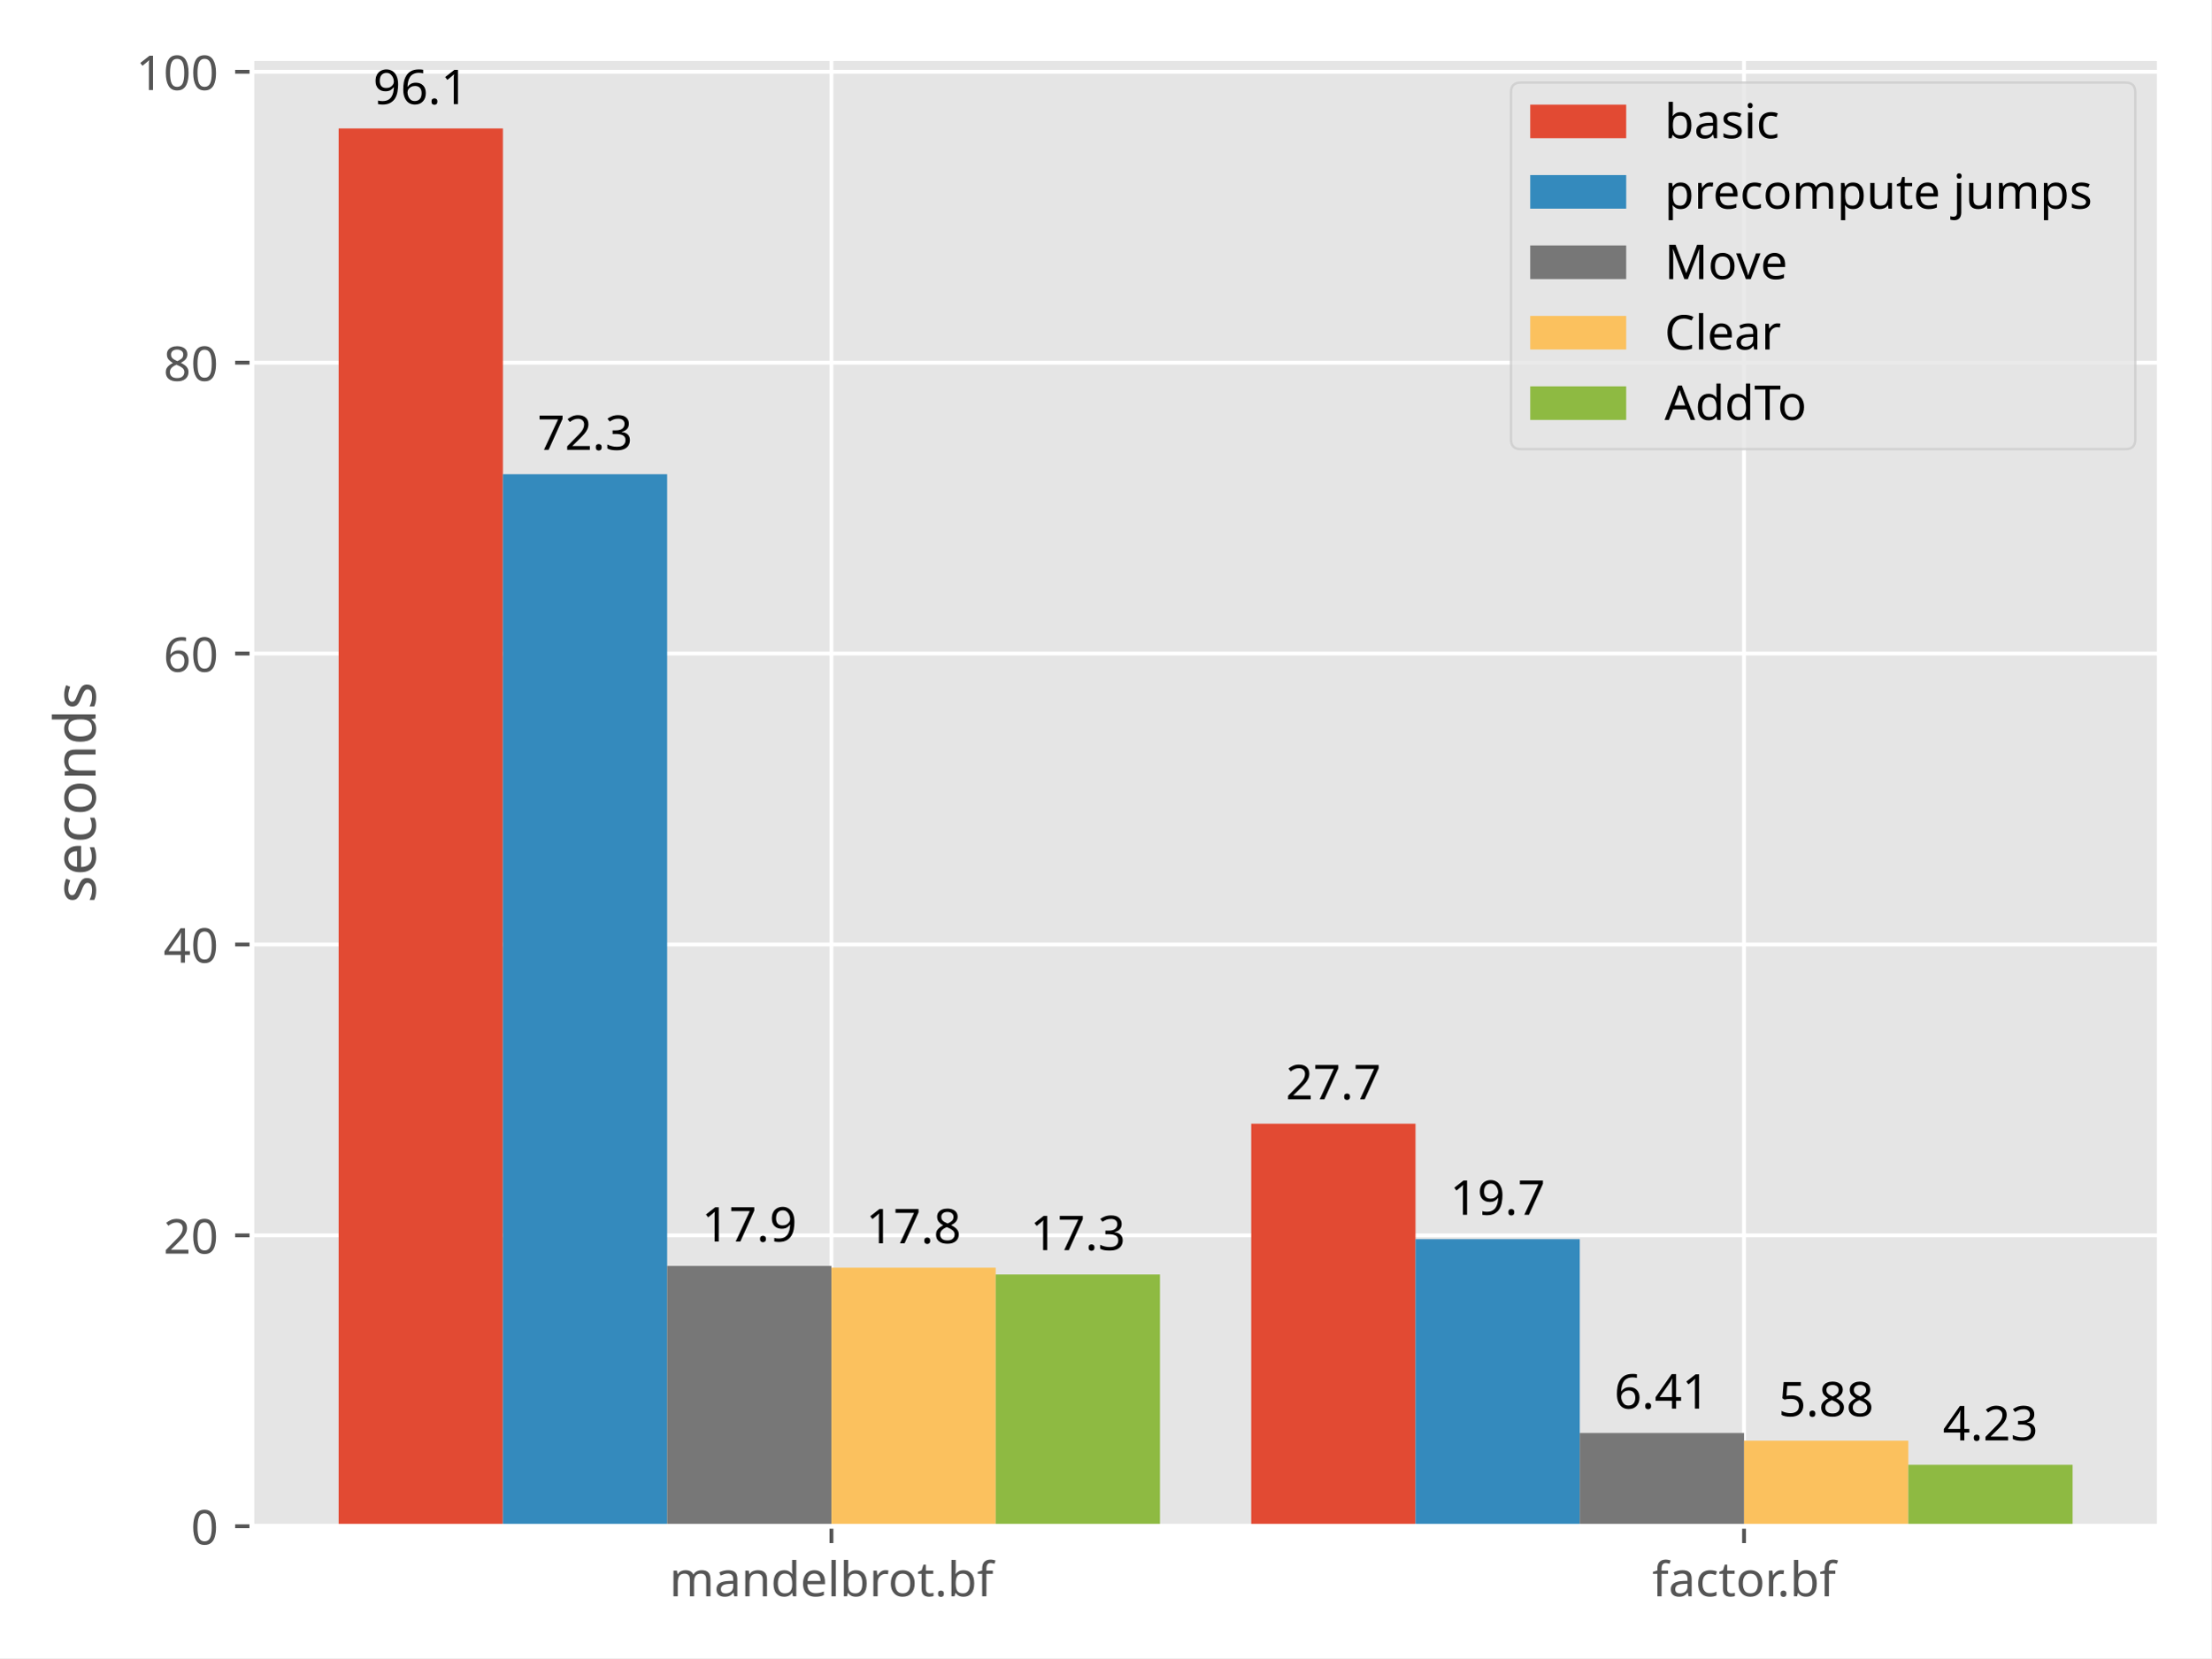
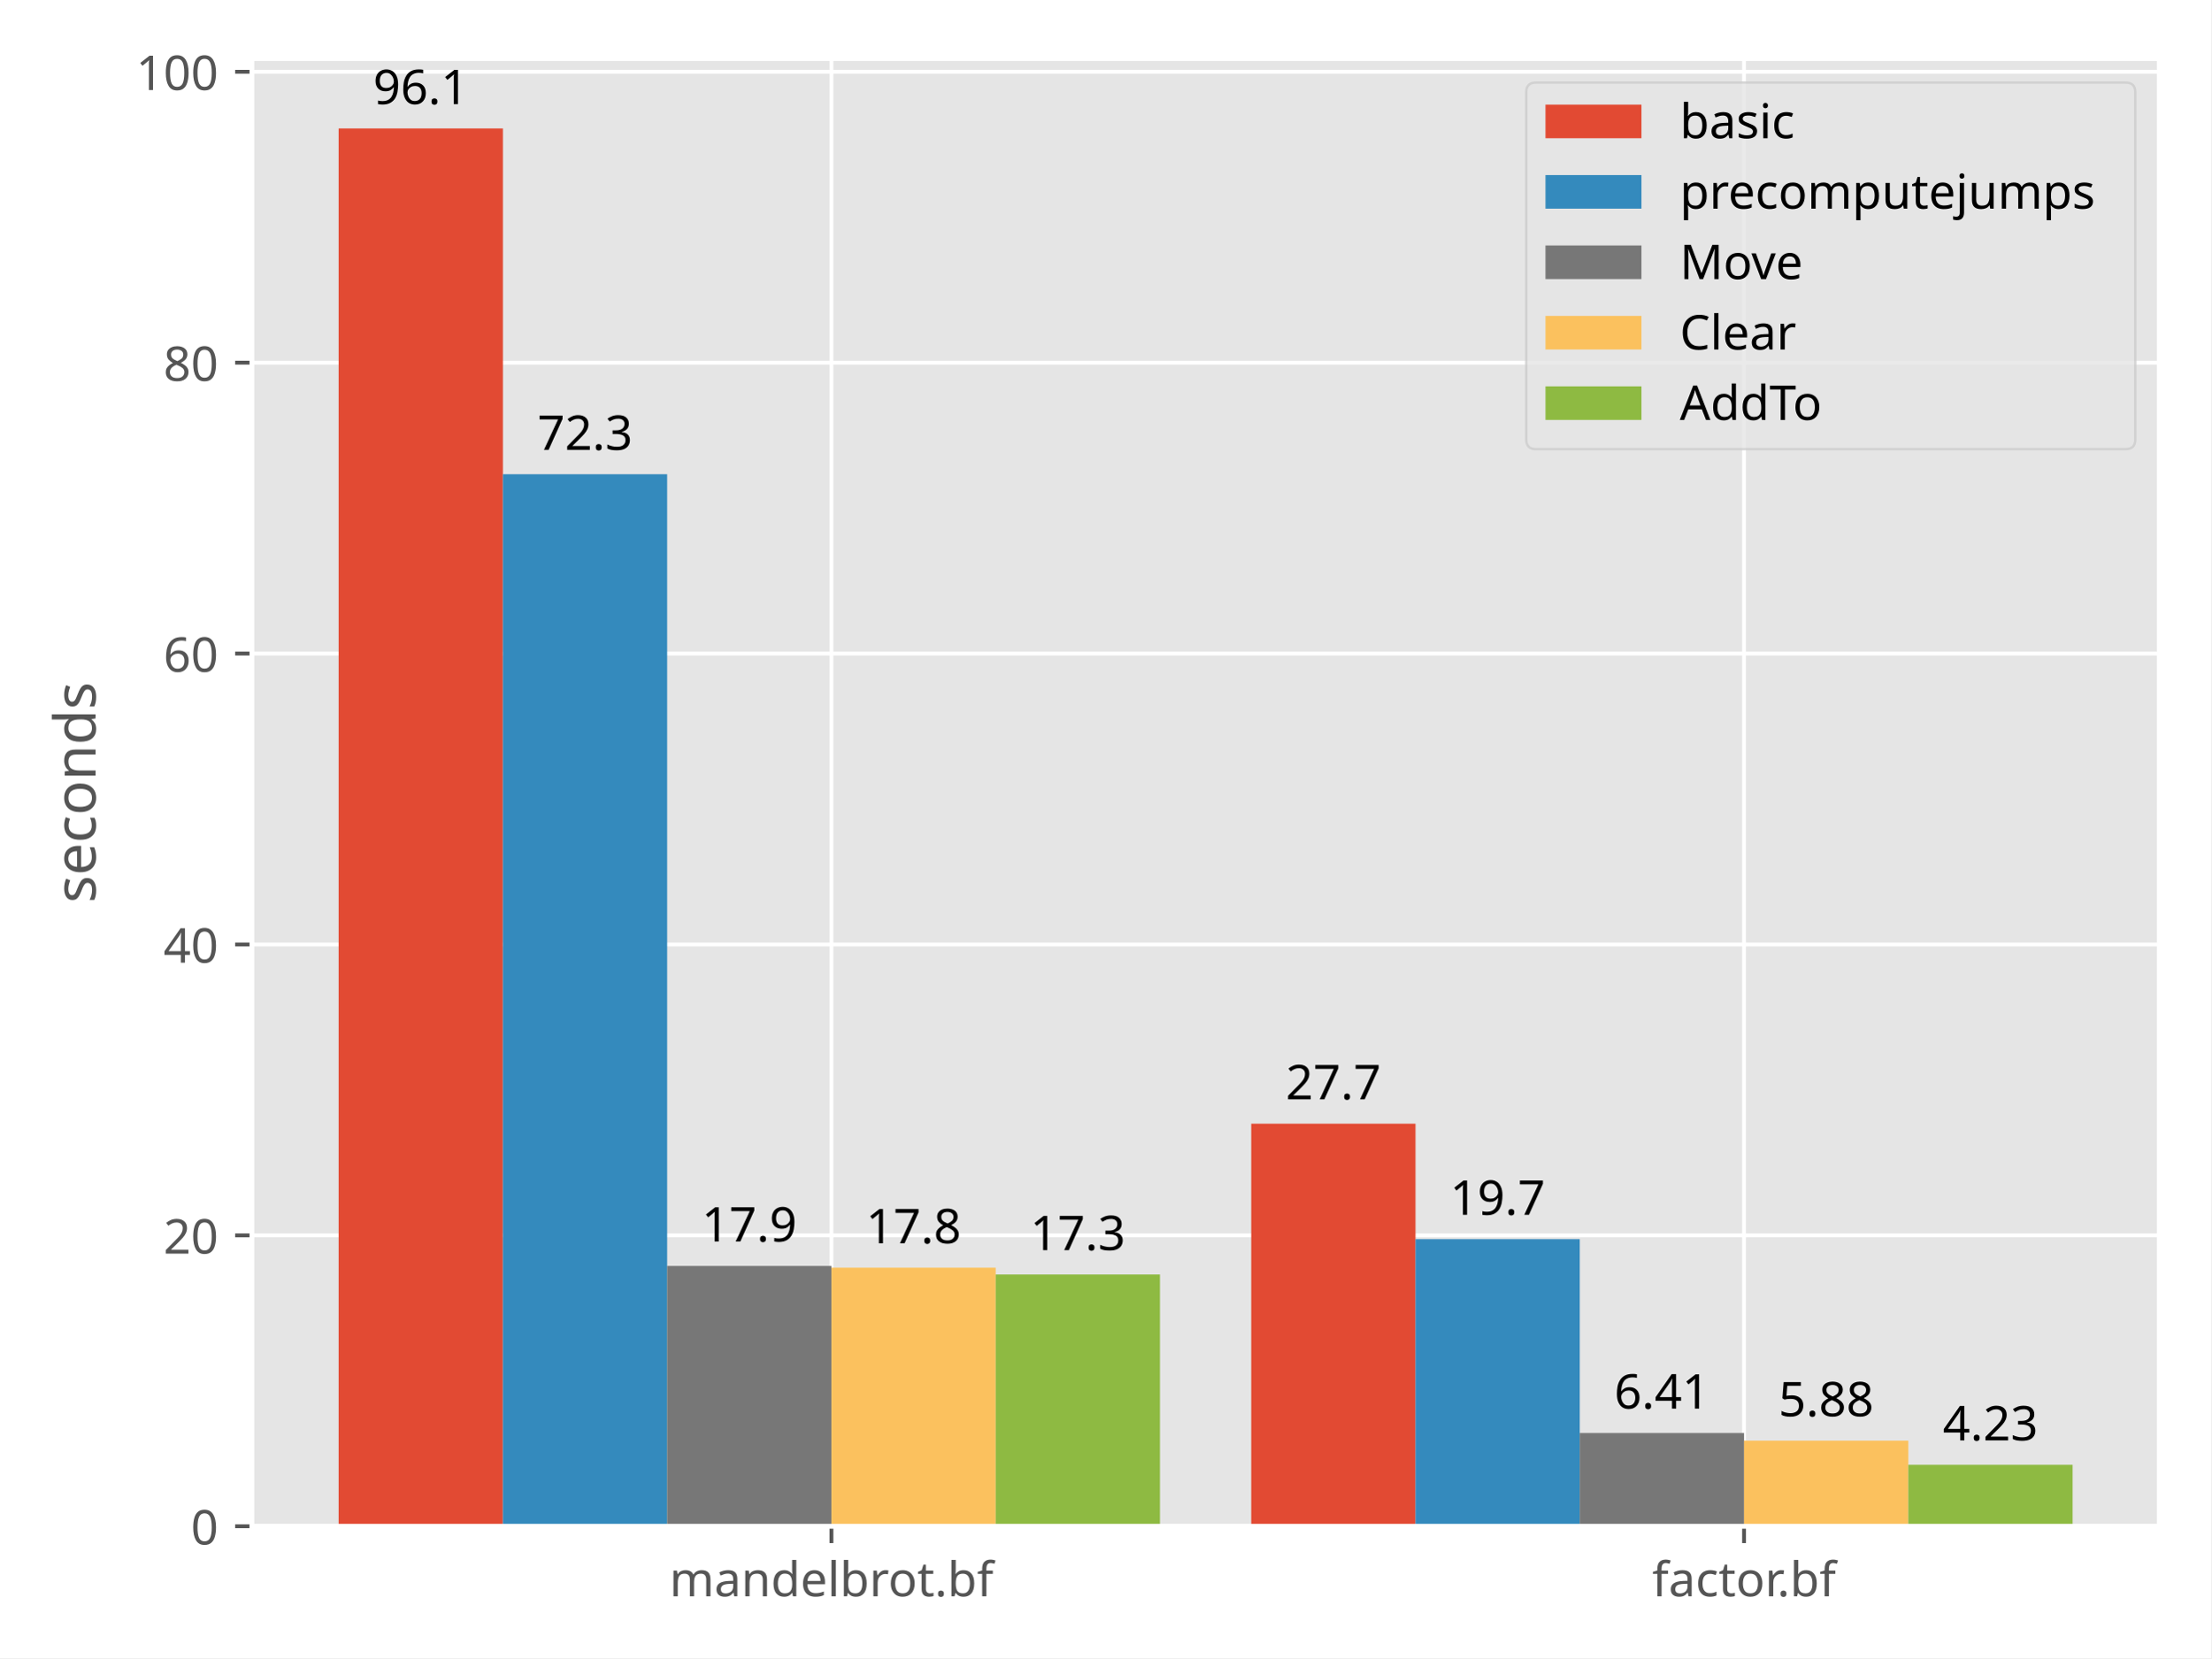
<svg xmlns="http://www.w3.org/2000/svg" xmlns:xlink="http://www.w3.org/1999/xlink" width="460.8pt" height="345.6pt" viewBox="0 0 460.8 345.6" version="1.1">
  <defs>
    <style type="text/css">*{stroke-linejoin: round; stroke-linecap: butt}</style>
  </defs>
  <g id="figure_1">
    <g id="patch_1">
      <path d="M 0 345.6  L 460.8 345.6  L 460.8 0  L 0 0  z " style="fill: #ffffff" />
    </g>
    <g id="axes_1">
      <g id="patch_2">
        <path d="M 52.501 318.122  L 450 318.122  L 450 12.213  L 52.501 12.213  z " style="fill: #e5e5e5" />
      </g>
      <g id="matplotlib.axis_1">
        <g id="xtick_1">
          <g id="line2d_1">
-             <path d="M 173.272 318.122  L 173.272 12.213  " clip-path="url(#p01680b77cf)" style="fill: none; stroke: #ffffff; stroke-width: 0.8; stroke-linecap: square" />
+             <path d="M 173.272 318.122  L 173.272 12.213  " clip-path="url(#p7272bef656)" style="fill: none; stroke: #ffffff; stroke-width: 0.8; stroke-linecap: square" />
          </g>
          <g id="line2d_2">
            <defs>
-               <path id="m1109df48ed" d="M 0 0  L 0 3.5  " style="stroke: #555555; stroke-width: 0.8" />
+               <path id="md9956f434b" d="M 0 0  L 0 3.5  " style="stroke: #555555; stroke-width: 0.8" />
            </defs>
            <g>
-               <use xlink:href="#m1109df48ed" x="173.272" y="318.122" style="fill: #555555; stroke: #555555; stroke-width: 0.8" />
+               <use xlink:href="#md9956f434b" x="173.272" y="318.122" style="fill: #555555; stroke: #555555; stroke-width: 0.8" />
            </g>
          </g>
          <g id="text_1">
            <text style="fill: #555555; font: 10px 'Verdana'; text-anchor: middle" x="173.272" y="332.72" transform="rotate(-0, 173.2724, 332.7203)">mandelbrot.bf</text>
          </g>
        </g>
        <g id="xtick_2">
          <g id="line2d_3">
-             <path d="M 363.463 318.122  L 363.463 12.213  " clip-path="url(#p01680b77cf)" style="fill: none; stroke: #ffffff; stroke-width: 0.8; stroke-linecap: square" />
+             <path d="M 363.463 318.122  L 363.463 12.213  " clip-path="url(#p7272bef656)" style="fill: none; stroke: #ffffff; stroke-width: 0.8; stroke-linecap: square" />
          </g>
          <g id="line2d_4">
            <g>
-               <use xlink:href="#m1109df48ed" x="363.463" y="318.122" style="fill: #555555; stroke: #555555; stroke-width: 0.8" />
+               <use xlink:href="#md9956f434b" x="363.463" y="318.122" style="fill: #555555; stroke: #555555; stroke-width: 0.8" />
            </g>
          </g>
          <g id="text_2">
            <text style="fill: #555555; font: 10px 'Verdana'; text-anchor: middle" x="363.463" y="332.72" transform="rotate(-0, 363.4632, 332.7203)">factor.bf</text>
          </g>
        </g>
      </g>
      <g id="matplotlib.axis_2">
        <g id="ytick_1">
          <g id="line2d_5">
-             <path d="M 52.501 318.122  L 450 318.122  " clip-path="url(#p01680b77cf)" style="fill: none; stroke: #ffffff; stroke-width: 0.8; stroke-linecap: square" />
+             <path d="M 52.501 318.122  L 450 318.122  " clip-path="url(#p7272bef656)" style="fill: none; stroke: #ffffff; stroke-width: 0.8; stroke-linecap: square" />
          </g>
          <g id="line2d_6">
            <defs>
-               <path id="mdacd1d312f" d="M 0 0  L -3.5 0  " style="stroke: #555555; stroke-width: 0.8" />
+               <path id="mf716fc9c56" d="M 0 0  L -3.5 0  " style="stroke: #555555; stroke-width: 0.8" />
            </defs>
            <g>
-               <use xlink:href="#mdacd1d312f" x="52.501" y="318.122" style="fill: #555555; stroke: #555555; stroke-width: 0.8" />
+               <use xlink:href="#mf716fc9c56" x="52.501" y="318.122" style="fill: #555555; stroke: #555555; stroke-width: 0.8" />
            </g>
          </g>
          <g id="text_3">
            <text style="fill: #555555; font: 10px 'Verdana'; text-anchor: end" x="45.501" y="321.921" transform="rotate(-0, 45.50125, 321.9211)">0</text>
          </g>
        </g>
        <g id="ytick_2">
          <g id="line2d_7">
-             <path d="M 52.501 257.489  L 450 257.489  " clip-path="url(#p01680b77cf)" style="fill: none; stroke: #ffffff; stroke-width: 0.8; stroke-linecap: square" />
+             <path d="M 52.501 257.489  L 450 257.489  " clip-path="url(#p7272bef656)" style="fill: none; stroke: #ffffff; stroke-width: 0.8; stroke-linecap: square" />
          </g>
          <g id="line2d_8">
            <g>
-               <use xlink:href="#mdacd1d312f" x="52.501" y="257.489" style="fill: #555555; stroke: #555555; stroke-width: 0.8" />
+               <use xlink:href="#mf716fc9c56" x="52.501" y="257.489" style="fill: #555555; stroke: #555555; stroke-width: 0.8" />
            </g>
          </g>
          <g id="text_4">
            <text style="fill: #555555; font: 10px 'Verdana'; text-anchor: end" x="45.501" y="261.288" transform="rotate(-0, 45.50125, 261.288)">20</text>
          </g>
        </g>
        <g id="ytick_3">
          <g id="line2d_9">
-             <path d="M 52.501 196.856  L 450 196.856  " clip-path="url(#p01680b77cf)" style="fill: none; stroke: #ffffff; stroke-width: 0.8; stroke-linecap: square" />
+             <path d="M 52.501 196.856  L 450 196.856  " clip-path="url(#p7272bef656)" style="fill: none; stroke: #ffffff; stroke-width: 0.8; stroke-linecap: square" />
          </g>
          <g id="line2d_10">
            <g>
-               <use xlink:href="#mdacd1d312f" x="52.501" y="196.856" style="fill: #555555; stroke: #555555; stroke-width: 0.8" />
+               <use xlink:href="#mf716fc9c56" x="52.501" y="196.856" style="fill: #555555; stroke: #555555; stroke-width: 0.8" />
            </g>
          </g>
          <g id="text_5">
            <text style="fill: #555555; font: 10px 'Verdana'; text-anchor: end" x="45.501" y="200.655" transform="rotate(-0, 45.50125, 200.6548)">40</text>
          </g>
        </g>
        <g id="ytick_4">
          <g id="line2d_11">
-             <path d="M 52.501 136.222  L 450 136.222  " clip-path="url(#p01680b77cf)" style="fill: none; stroke: #ffffff; stroke-width: 0.8; stroke-linecap: square" />
+             <path d="M 52.501 136.222  L 450 136.222  " clip-path="url(#p7272bef656)" style="fill: none; stroke: #ffffff; stroke-width: 0.8; stroke-linecap: square" />
          </g>
          <g id="line2d_12">
            <g>
-               <use xlink:href="#mdacd1d312f" x="52.501" y="136.222" style="fill: #555555; stroke: #555555; stroke-width: 0.8" />
+               <use xlink:href="#mf716fc9c56" x="52.501" y="136.222" style="fill: #555555; stroke: #555555; stroke-width: 0.8" />
            </g>
          </g>
          <g id="text_6">
            <text style="fill: #555555; font: 10px 'Verdana'; text-anchor: end" x="45.501" y="140.022" transform="rotate(-0, 45.50125, 140.0217)">60</text>
          </g>
        </g>
        <g id="ytick_5">
          <g id="line2d_13">
-             <path d="M 52.501 75.589  L 450 75.589  " clip-path="url(#p01680b77cf)" style="fill: none; stroke: #ffffff; stroke-width: 0.8; stroke-linecap: square" />
+             <path d="M 52.501 75.589  L 450 75.589  " clip-path="url(#p7272bef656)" style="fill: none; stroke: #ffffff; stroke-width: 0.8; stroke-linecap: square" />
          </g>
          <g id="line2d_14">
            <g>
-               <use xlink:href="#mdacd1d312f" x="52.501" y="75.589" style="fill: #555555; stroke: #555555; stroke-width: 0.8" />
+               <use xlink:href="#mf716fc9c56" x="52.501" y="75.589" style="fill: #555555; stroke: #555555; stroke-width: 0.8" />
            </g>
          </g>
          <g id="text_7">
            <text style="fill: #555555; font: 10px 'Verdana'; text-anchor: end" x="45.501" y="79.389" transform="rotate(-0, 45.50125, 79.38852)">80</text>
          </g>
        </g>
        <g id="ytick_6">
          <g id="line2d_15">
-             <path d="M 52.501 14.956  L 450 14.956  " clip-path="url(#p01680b77cf)" style="fill: none; stroke: #ffffff; stroke-width: 0.8; stroke-linecap: square" />
+             <path d="M 52.501 14.956  L 450 14.956  " clip-path="url(#p7272bef656)" style="fill: none; stroke: #ffffff; stroke-width: 0.8; stroke-linecap: square" />
          </g>
          <g id="line2d_16">
            <g>
-               <use xlink:href="#mdacd1d312f" x="52.501" y="14.956" style="fill: #555555; stroke: #555555; stroke-width: 0.8" />
+               <use xlink:href="#mf716fc9c56" x="52.501" y="14.956" style="fill: #555555; stroke: #555555; stroke-width: 0.8" />
            </g>
          </g>
          <g id="text_8">
            <text style="fill: #555555; font: 10px 'Verdana'; text-anchor: end" x="45.501" y="18.755" transform="rotate(-0, 45.50125, 18.75537)">100</text>
          </g>
        </g>
        <g id="text_9">
          <text style="fill: #555555; font: 12px 'Verdana'; text-anchor: middle" x="19.918" y="165.167" transform="rotate(-90, 19.91812, 165.1672)">seconds</text>
        </g>
      </g>
      <g id="patch_3">
-         <path d="M 70.569 318.122  L 104.804 318.122  L 104.804 26.78  L 70.569 26.78  z " clip-path="url(#p01680b77cf)" style="fill: #e24a33" />
+         <path d="M 70.569 318.122  L 104.804 318.122  L 104.804 26.78  L 70.569 26.78  z " clip-path="url(#p7272bef656)" style="fill: #e24a33" />
      </g>
      <g id="patch_4">
-         <path d="M 260.76 318.122  L 294.995 318.122  L 294.995 234.206  L 260.76 234.206  z " clip-path="url(#p01680b77cf)" style="fill: #e24a33" />
+         <path d="M 260.76 318.122  L 294.995 318.122  L 294.995 234.206  L 260.76 234.206  z " clip-path="url(#p7272bef656)" style="fill: #e24a33" />
      </g>
      <g id="patch_5">
-         <path d="M 104.804 318.122  L 139.038 318.122  L 139.038 98.842  L 104.804 98.842  z " clip-path="url(#p01680b77cf)" style="fill: #348abd" />
+         <path d="M 104.804 318.122  L 139.038 318.122  L 139.038 98.842  L 104.804 98.842  z " clip-path="url(#p7272bef656)" style="fill: #348abd" />
      </g>
      <g id="patch_6">
-         <path d="M 294.995 318.122  L 329.229 318.122  L 329.229 258.277  L 294.995 258.277  z " clip-path="url(#p01680b77cf)" style="fill: #348abd" />
+         <path d="M 294.995 318.122  L 329.229 318.122  L 329.229 258.277  L 294.995 258.277  z " clip-path="url(#p7272bef656)" style="fill: #348abd" />
      </g>
      <g id="patch_7">
-         <path d="M 139.038 318.122  L 173.272 318.122  L 173.272 263.855  L 139.038 263.855  z " clip-path="url(#p01680b77cf)" style="fill: #777777" />
+         <path d="M 139.038 318.122  L 173.272 318.122  L 173.272 263.855  L 139.038 263.855  z " clip-path="url(#p7272bef656)" style="fill: #777777" />
      </g>
      <g id="patch_8">
-         <path d="M 329.229 318.122  L 363.463 318.122  L 363.463 298.68  L 329.229 298.68  z " clip-path="url(#p01680b77cf)" style="fill: #777777" />
+         <path d="M 329.229 318.122  L 363.463 318.122  L 363.463 298.68  L 329.229 298.68  z " clip-path="url(#p7272bef656)" style="fill: #777777" />
      </g>
      <g id="patch_9">
-         <path d="M 173.272 318.122  L 207.507 318.122  L 207.507 264.219  L 173.272 264.219  z " clip-path="url(#p01680b77cf)" style="fill: #fbc15e" />
+         <path d="M 173.272 318.122  L 207.507 318.122  L 207.507 264.219  L 173.272 264.219  z " clip-path="url(#p7272bef656)" style="fill: #fbc15e" />
      </g>
      <g id="patch_10">
-         <path d="M 363.463 318.122  L 397.698 318.122  L 397.698 300.281  L 363.463 300.281  z " clip-path="url(#p01680b77cf)" style="fill: #fbc15e" />
+         <path d="M 363.463 318.122  L 397.698 318.122  L 397.698 300.281  L 363.463 300.281  z " clip-path="url(#p7272bef656)" style="fill: #fbc15e" />
      </g>
      <g id="patch_11">
-         <path d="M 207.507 318.122  L 241.741 318.122  L 241.741 265.644  L 207.507 265.644  z " clip-path="url(#p01680b77cf)" style="fill: #8eba42" />
+         <path d="M 207.507 318.122  L 241.741 318.122  L 241.741 265.644  L 207.507 265.644  z " clip-path="url(#p7272bef656)" style="fill: #8eba42" />
      </g>
      <g id="patch_12">
-         <path d="M 397.698 318.122  L 431.932 318.122  L 431.932 305.307  L 397.698 305.307  z " clip-path="url(#p01680b77cf)" style="fill: #8eba42" />
+         <path d="M 397.698 318.122  L 431.932 318.122  L 431.932 305.307  L 397.698 305.307  z " clip-path="url(#p7272bef656)" style="fill: #8eba42" />
      </g>
      <g id="patch_13">
        <path d="M 52.501 318.122  L 52.501 12.213  " style="fill: none; stroke: #ffffff; stroke-linejoin: miter; stroke-linecap: square" />
      </g>
      <g id="patch_14">
        <path d="M 450 318.122  L 450 12.213  " style="fill: none; stroke: #ffffff; stroke-linejoin: miter; stroke-linecap: square" />
      </g>
      <g id="patch_15">
        <path d="M 52.501 318.122  L 450 318.122  " style="fill: none; stroke: #ffffff; stroke-linejoin: miter; stroke-linecap: square" />
      </g>
      <g id="patch_16">
        <path d="M 52.501 12.213  L 450 12.213  " style="fill: none; stroke: #ffffff; stroke-linejoin: miter; stroke-linecap: square" />
      </g>
      <g id="text_10">
        <text style="font: 10px 'Verdana'; text-anchor: middle" x="87.687" y="21.7" transform="rotate(-0, 87.68655, 21.69993)">96.1</text>
      </g>
      <g id="text_11">
        <text style="font: 10px 'Verdana'; text-anchor: middle" x="277.877" y="229.126" transform="rotate(-0, 277.8773, 229.1259)">27.7</text>
      </g>
      <g id="text_12">
        <text style="font: 10px 'Verdana'; text-anchor: middle" x="121.921" y="93.762" transform="rotate(-0, 121.9209, 93.76242)">72.3</text>
      </g>
      <g id="text_13">
        <text style="font: 10px 'Verdana'; text-anchor: middle" x="312.112" y="253.197" transform="rotate(-0, 312.1117, 253.1973)">19.7</text>
      </g>
      <g id="text_14">
        <text style="font: 10px 'Verdana'; text-anchor: middle" x="156.155" y="258.776" transform="rotate(-0, 156.1552, 258.7755)">17.9</text>
      </g>
      <g id="text_15">
        <text style="font: 10px 'Verdana'; text-anchor: middle" x="346.346" y="293.6" transform="rotate(-0, 346.346, 293.6002)">6.41</text>
      </g>
      <g id="text_16">
        <text style="font: 10px 'Verdana'; text-anchor: middle" x="190.39" y="259.139" transform="rotate(-0, 190.3896, 259.1393)">17.8</text>
      </g>
      <g id="text_17">
        <text style="font: 10px 'Verdana'; text-anchor: middle" x="380.58" y="295.201" transform="rotate(-0, 380.5804, 295.2009)">5.88</text>
      </g>
      <g id="text_18">
        <text style="font: 10px 'Verdana'; text-anchor: middle" x="224.624" y="260.564" transform="rotate(-0, 224.6239, 260.5642)">17.3</text>
      </g>
      <g id="text_19">
        <text style="font: 10px 'Verdana'; text-anchor: middle" x="414.815" y="300.227" transform="rotate(-0, 414.8147, 300.2274)">4.23</text>
      </g>
      <g id="legend_1">
        <g id="patch_17">
-           <path d="M 316.903 93.603  L 443 93.603  Q 445 93.603 445 91.603  L 445 19.213  Q 445 17.213 443 17.213  L 316.903 17.213  Q 314.903 17.213 314.903 19.213  L 314.903 91.603  Q 314.903 93.603 316.903 93.603  z " style="fill: #e5e5e5; opacity: 0.8; stroke: #cccccc; stroke-width: 0.5; stroke-linejoin: miter" />
+           <path d="M 320.081 93.603  L 443 93.603  Q 445 93.603 445 91.603  L 445 19.213  Q 445 17.213 443 17.213  L 320.081 17.213  Q 318.081 17.213 318.081 19.213  L 318.081 91.603  Q 318.081 93.603 320.081 93.603  z " style="fill: #e5e5e5; opacity: 0.8; stroke: #cccccc; stroke-width: 0.5; stroke-linejoin: miter" />
        </g>
        <g id="patch_18">
-           <path d="M 318.903 28.811  L 338.903 28.811  L 338.903 21.811  L 318.903 21.811  z " style="fill: #e24a33" />
+           <path d="M 322.081 28.811  L 342.081 28.811  L 342.081 21.811  L 322.081 21.811  z " style="fill: #e24a33" />
        </g>
        <g id="text_20">
-           <text style="font: 10px 'Verdana'; text-anchor: start" x="346.903" y="28.811" transform="rotate(-0, 346.9031, 28.81094)">basic</text>
+           <text style="font: 10px 'Verdana'; text-anchor: start" x="350.081" y="28.811" transform="rotate(-0, 350.0813, 28.81094)">basic</text>
        </g>
        <g id="patch_19">
-           <path d="M 318.903 43.489  L 338.903 43.489  L 338.903 36.489  L 318.903 36.489  z " style="fill: #348abd" />
+           <path d="M 322.081 43.489  L 342.081 43.489  L 342.081 36.489  L 322.081 36.489  z " style="fill: #348abd" />
        </g>
        <g id="text_21">
-           <text style="font: 10px 'Verdana'; text-anchor: start" x="346.903" y="43.489" transform="rotate(-0, 346.9031, 43.48907)">precompute jumps</text>
+           <text style="font: 10px 'Verdana'; text-anchor: start" x="350.081" y="43.489" transform="rotate(-0, 350.0813, 43.48907)">precomputejumps</text>
        </g>
        <g id="patch_20">
-           <path d="M 318.903 58.167  L 338.903 58.167  L 338.903 51.167  L 318.903 51.167  z " style="fill: #777777" />
+           <path d="M 322.081 58.167  L 342.081 58.167  L 342.081 51.167  L 322.081 51.167  z " style="fill: #777777" />
        </g>
        <g id="text_22">
-           <text style="font: 10px 'Verdana'; text-anchor: start" x="346.903" y="58.167" transform="rotate(-0, 346.9031, 58.16719)">Move</text>
+           <text style="font: 10px 'Verdana'; text-anchor: start" x="350.081" y="58.167" transform="rotate(-0, 350.0813, 58.16719)">Move</text>
        </g>
        <g id="patch_21">
-           <path d="M 318.903 72.845  L 338.903 72.845  L 338.903 65.845  L 318.903 65.845  z " style="fill: #fbc15e" />
+           <path d="M 322.081 72.845  L 342.081 72.845  L 342.081 65.845  L 322.081 65.845  z " style="fill: #fbc15e" />
        </g>
        <g id="text_23">
-           <text style="font: 10px 'Verdana'; text-anchor: start" x="346.903" y="72.845" transform="rotate(-0, 346.9031, 72.84532)">Clear</text>
+           <text style="font: 10px 'Verdana'; text-anchor: start" x="350.081" y="72.845" transform="rotate(-0, 350.0813, 72.84532)">Clear</text>
        </g>
        <g id="patch_22">
-           <path d="M 318.903 87.523  L 338.903 87.523  L 338.903 80.523  L 318.903 80.523  z " style="fill: #8eba42" />
+           <path d="M 322.081 87.523  L 342.081 87.523  L 342.081 80.523  L 322.081 80.523  z " style="fill: #8eba42" />
        </g>
        <g id="text_24">
-           <text style="font: 10px 'Verdana'; text-anchor: start" x="346.903" y="87.523" transform="rotate(-0, 346.9031, 87.52344)">AddTo</text>
+           <text style="font: 10px 'Verdana'; text-anchor: start" x="350.081" y="87.523" transform="rotate(-0, 350.0813, 87.52344)">AddTo</text>
        </g>
      </g>
    </g>
  </g>
  <defs>
-     <clipPath id="p01680b77cf">
+     <clipPath id="p7272bef656">
      <rect x="52.501" y="12.213" width="397.499" height="305.909" />
    </clipPath>
  </defs>
</svg>
